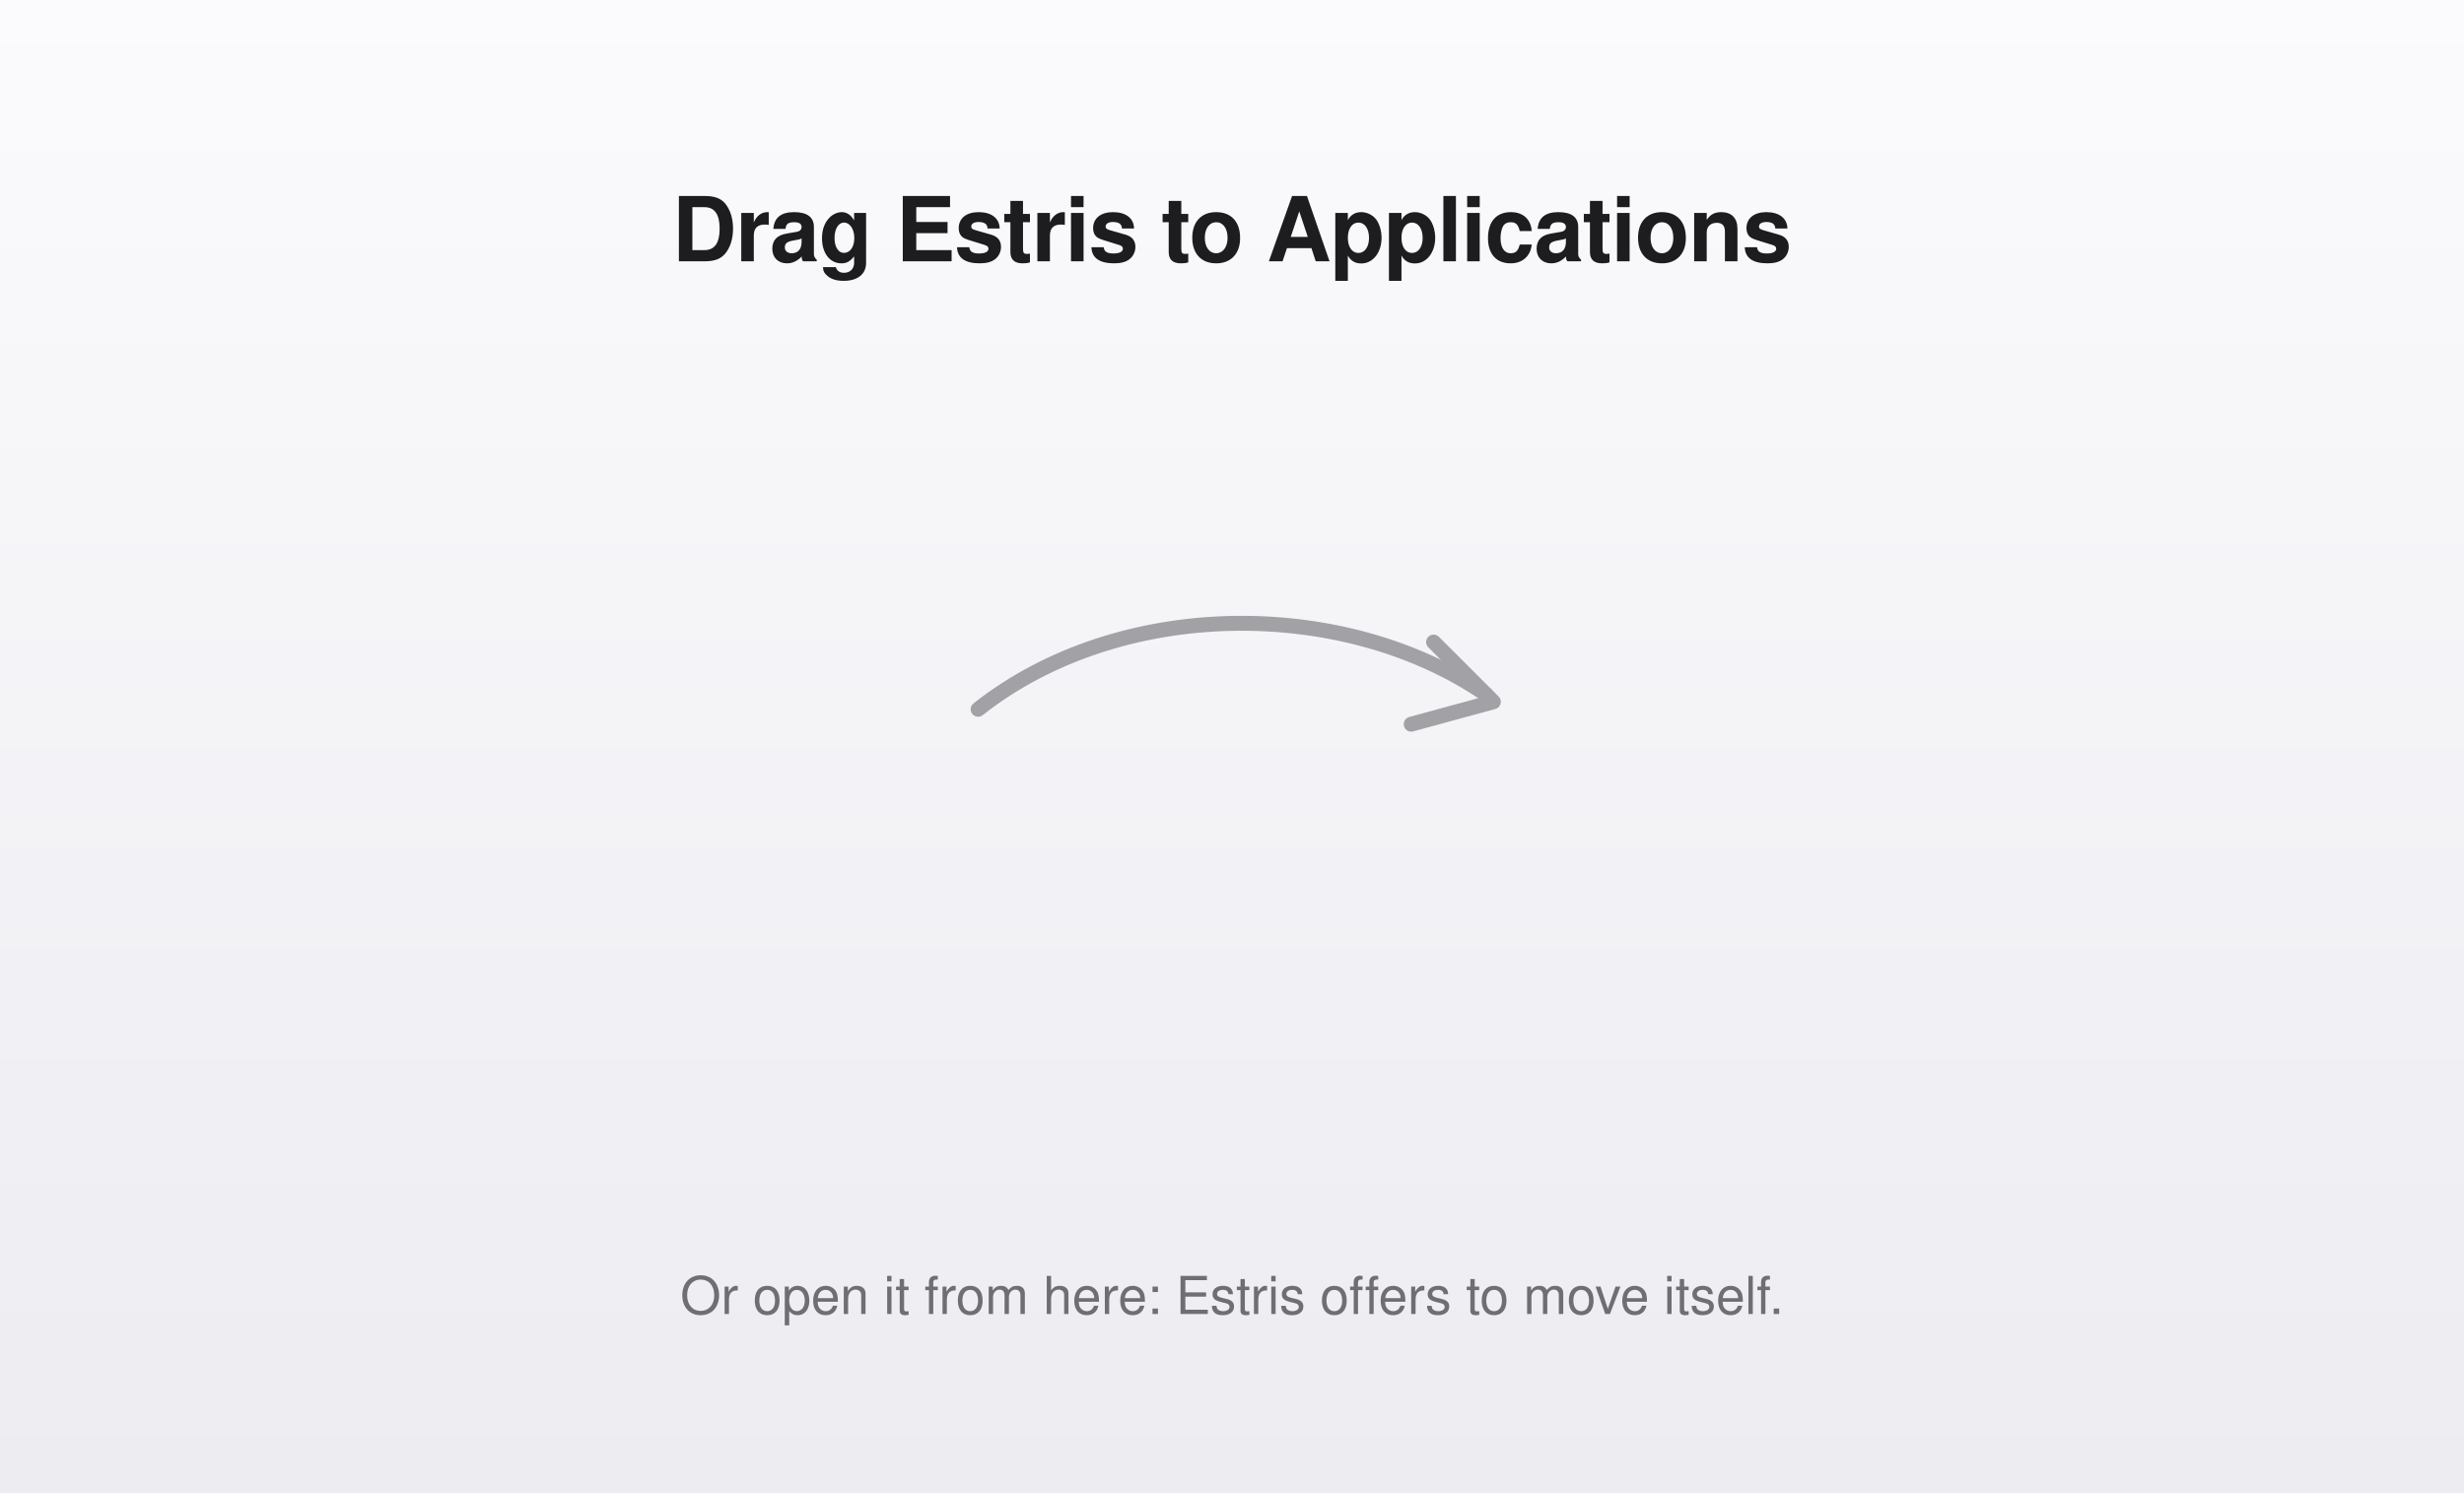
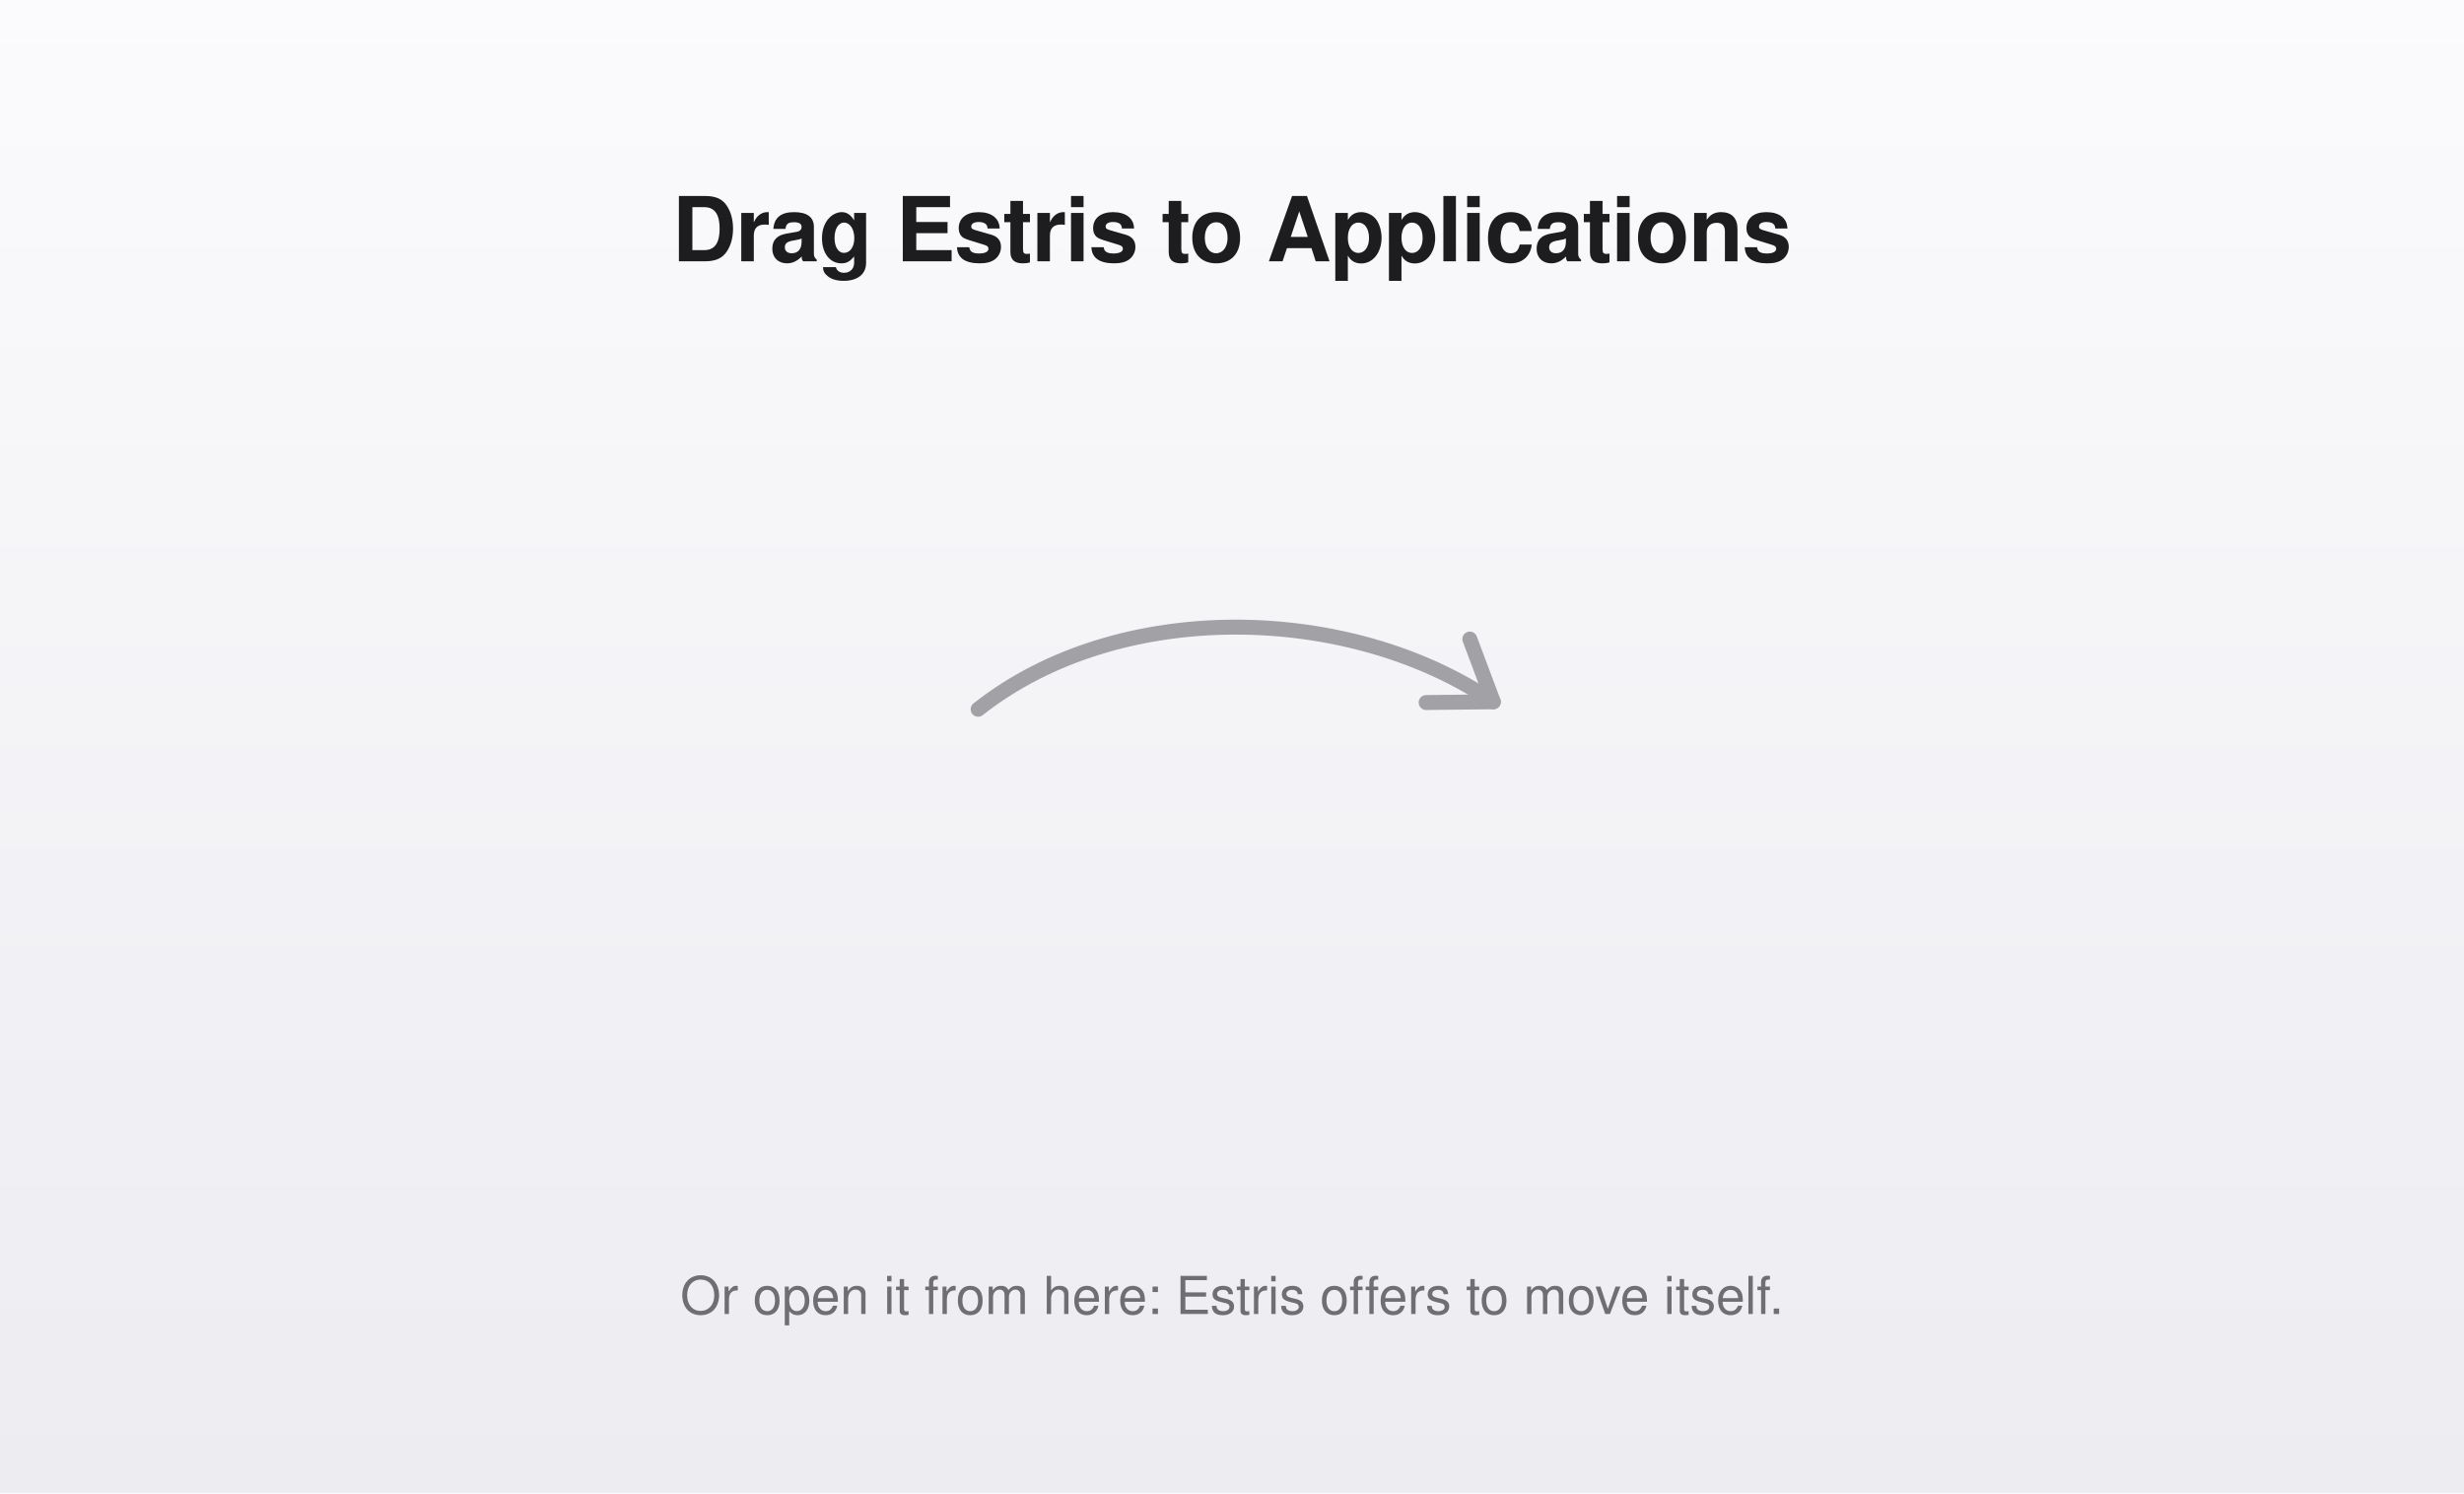
<svg xmlns="http://www.w3.org/2000/svg" width="660" height="400" viewBox="0 0 660 400">
  <defs>
    <linearGradient id="bg" x1="0" y1="0" x2="0" y2="1">
      <stop offset="0" stop-color="#fbfbfd" />
      <stop offset="1" stop-color="#ececf1" />
    </linearGradient>
  </defs>
  <rect width="660" height="400" fill="url(#bg)" />
  <text x="330" y="70" text-anchor="middle" font-family="-apple-system, 'SF Pro Display', 'Helvetica Neue', Helvetica, Arial, sans-serif" font-size="24" font-weight="700" fill="#1d1d1f" letter-spacing="-0.3">Drag Estris to Applications</text>
-   <path d="M262 190 C 300 160, 360 160, 398 186" fill="none" stroke="#a1a1a6" stroke-width="4" stroke-linecap="round" />
-   <path d="M384 172 L 400 188 L 378 194" fill="none" stroke="#a1a1a6" stroke-width="4" stroke-linecap="round" stroke-linejoin="round" />
+   <path d="M262 190 C 300 160, 362 162, 400 188" fill="none" stroke="#a1a1a6" stroke-width="4" stroke-linecap="round" />
+   <path d="M393.7 171.2 L 400 188 L 382 188.2" fill="none" stroke="#a1a1a6" stroke-width="4" stroke-linecap="round" stroke-linejoin="round" />
  <text x="330" y="352" text-anchor="middle" font-family="-apple-system, 'SF Pro Text', 'Helvetica Neue', Helvetica, Arial, sans-serif" font-size="14" fill="#6e6e73">Or open it from here: Estris offers to move itself.</text>
</svg>
